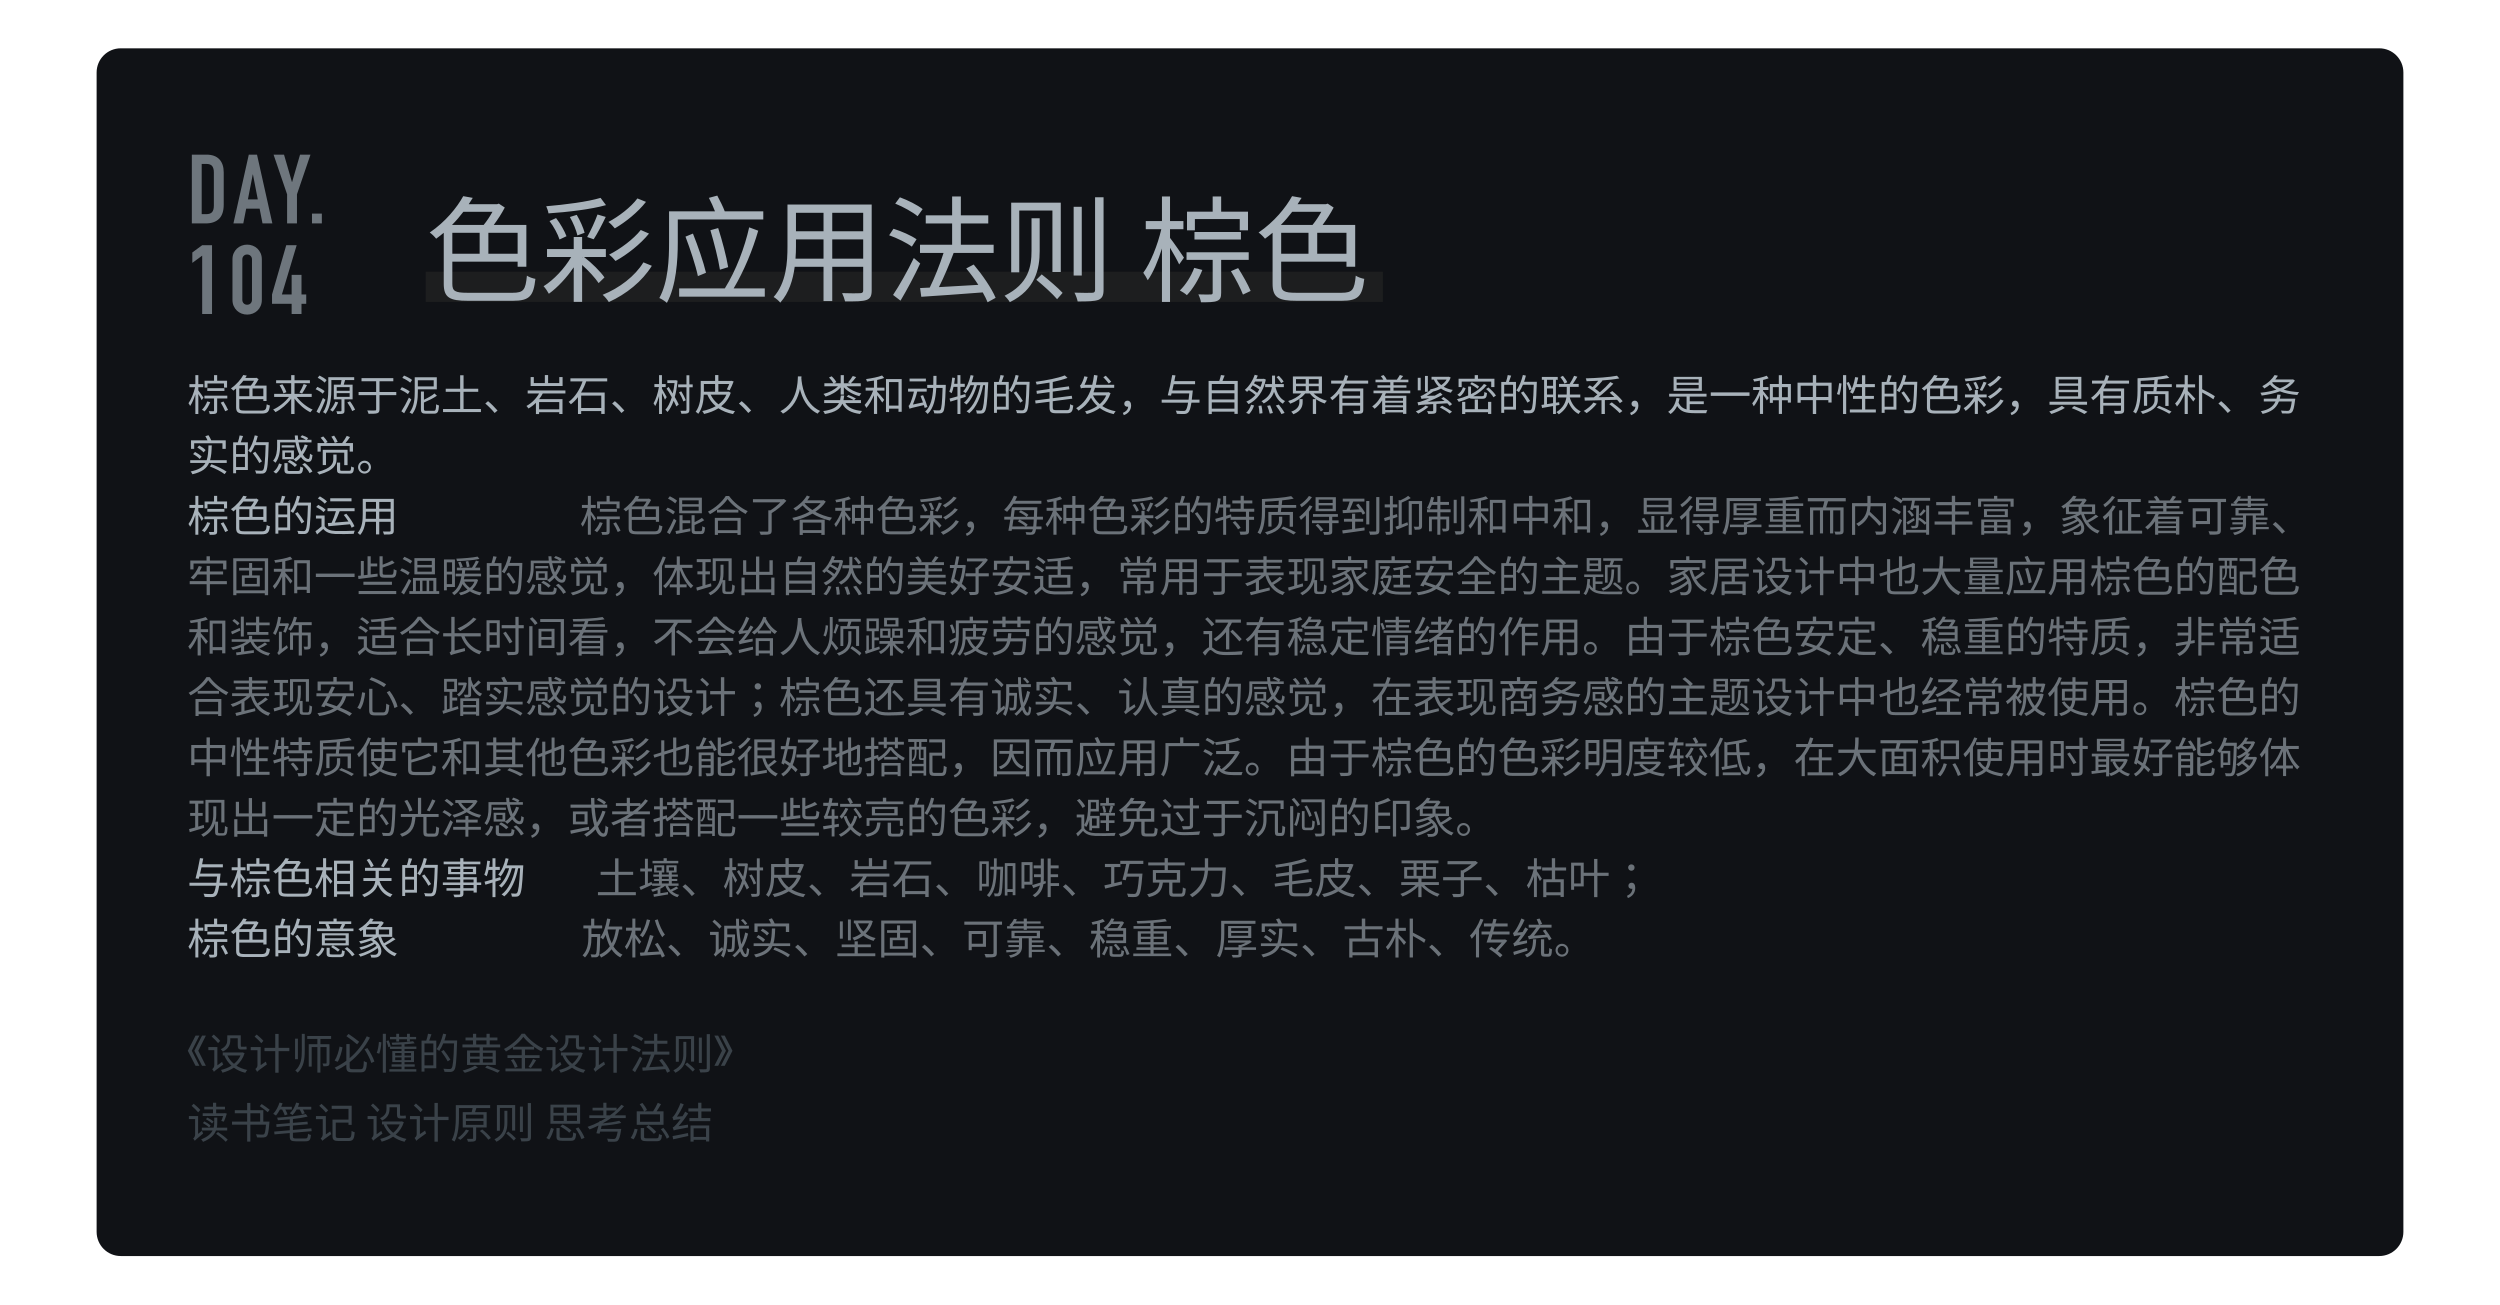
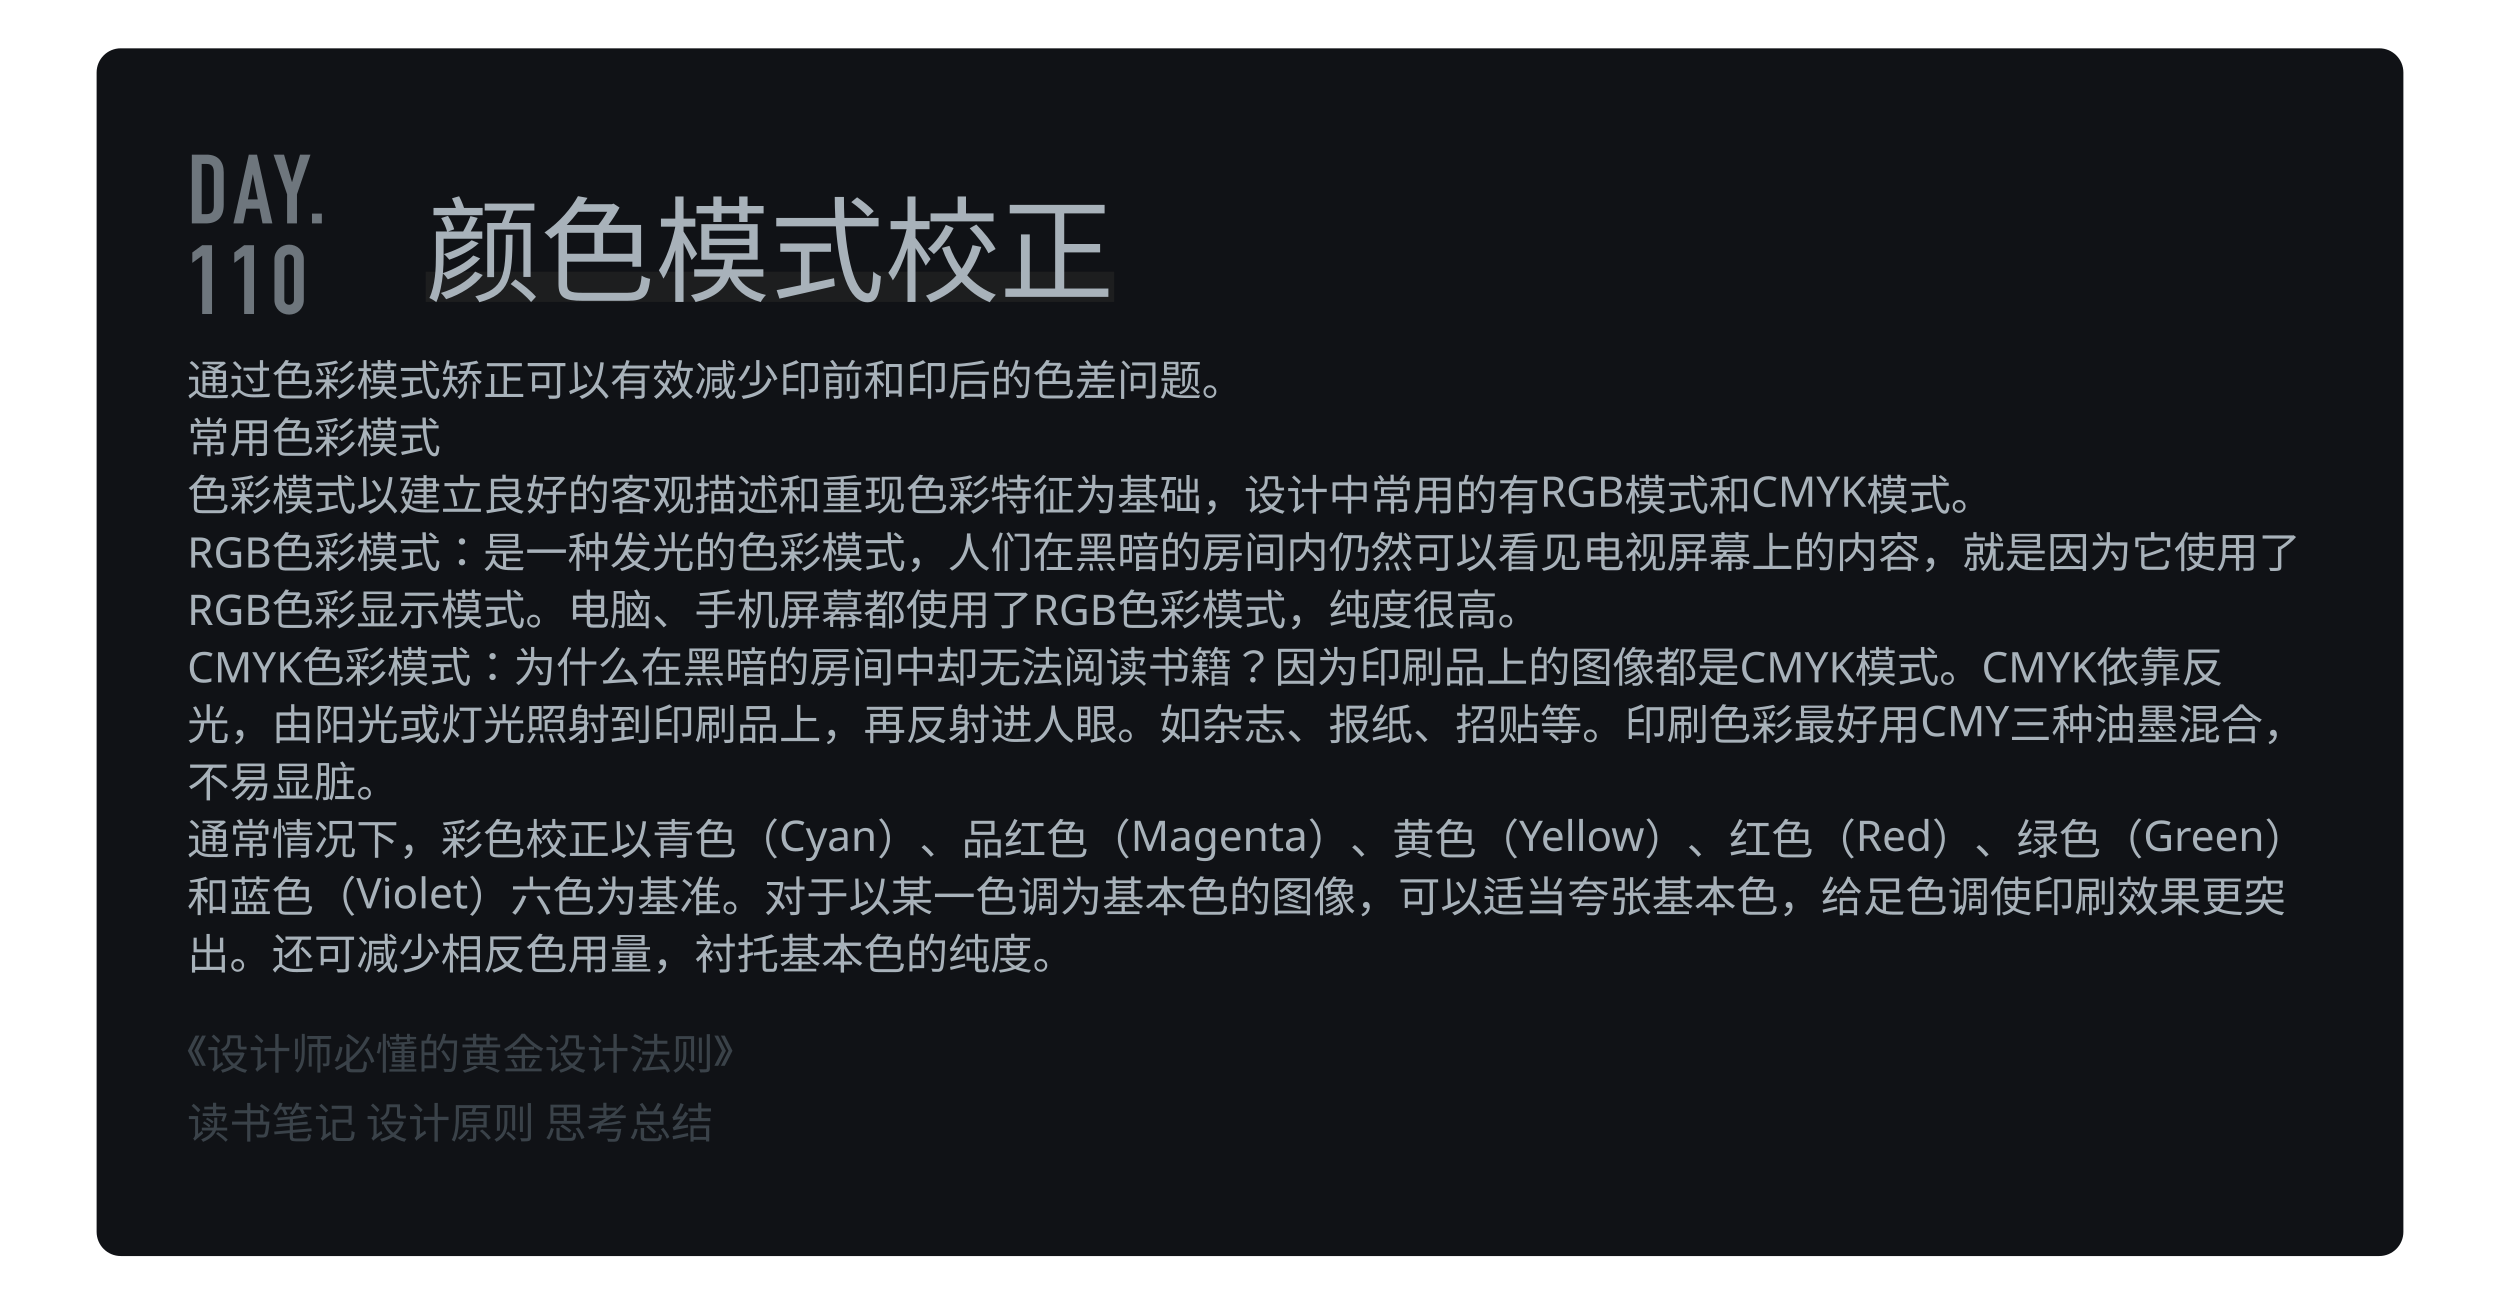
<svg xmlns="http://www.w3.org/2000/svg" width="828px" height="432px" viewBox="0 0 828 432" version="1.1">
-   <g id="104" stroke="none" stroke-width="1" fill="none" fill-rule="evenodd">
+   <g id="110" stroke="none" stroke-width="1" fill="none" fill-rule="evenodd">
    <g id="编组" transform="translate(32, 16)">
      <rect id="矩形" fill="#101216" x="0" y="0" width="764" height="400" rx="8" />
-       <path d="M31.536,58 L31.536,35.216 L36.368,35.216 C38.245,35.216 39.669,35.728 40.64,36.752 C41.611,37.776 42.096,39.227 42.096,41.104 L42.096,51.76 C42.096,53.893 41.579,55.467 40.544,56.48 C39.509,57.493 38.021,58 36.08,58 L31.536,58 Z M34.8,38.288 L34.8,54.928 L36.304,54.928 C37.221,54.928 37.872,54.699 38.256,54.24 C38.64,53.781 38.832,53.061 38.832,52.08 L38.832,41.104 C38.832,40.208 38.651,39.515 38.288,39.024 C37.925,38.533 37.264,38.288 36.304,38.288 L34.8,38.288 Z M53.376,50.032 L51.776,41.776 L51.712,41.776 L50.112,50.032 L53.376,50.032 Z M45.312,58 L50.4,35.216 L53.12,35.216 L58.208,58 L54.944,58 L53.984,53.104 L49.536,53.104 L48.576,58 L45.312,58 Z M63.088,58 L63.088,48.368 L58.608,35.216 L62.064,35.216 L64.688,44.272 L64.752,44.272 L67.376,35.216 L70.832,35.216 L66.352,48.368 L66.352,58 L63.088,58 Z M71.328,58 L71.328,54.736 L74.592,54.736 L74.592,58 L71.328,58 Z M34.96,88 L34.96,68.672 L31.696,71.072 L31.696,67.616 L34.96,65.216 L38.224,65.216 L38.224,88 L34.96,88 Z M44.992,69.92 C44.992,69.152 45.125,68.469 45.392,67.872 C45.659,67.275 46.016,66.763 46.464,66.336 C46.912,65.909 47.429,65.584 48.016,65.36 C48.603,65.136 49.216,65.024 49.856,65.024 C50.496,65.024 51.109,65.136 51.696,65.36 C52.283,65.584 52.8,65.909 53.248,66.336 C53.696,66.763 54.053,67.275 54.32,67.872 C54.587,68.469 54.72,69.152 54.72,69.92 L54.72,83.296 C54.72,84.064 54.587,84.747 54.32,85.344 C54.053,85.941 53.696,86.453 53.248,86.88 C52.8,87.307 52.283,87.632 51.696,87.856 C51.109,88.08 50.496,88.192 49.856,88.192 C49.216,88.192 48.603,88.08 48.016,87.856 C47.429,87.632 46.912,87.307 46.464,86.88 C46.016,86.453 45.659,85.941 45.392,85.344 C45.125,84.747 44.992,84.064 44.992,83.296 L44.992,69.92 Z M48.256,83.296 C48.256,83.765 48.405,84.155 48.704,84.464 C49.003,84.773 49.387,84.928 49.856,84.928 C50.325,84.928 50.709,84.773 51.008,84.464 C51.307,84.155 51.456,83.765 51.456,83.296 L51.456,69.92 C51.456,69.451 51.307,69.061 51.008,68.752 C50.709,68.443 50.325,68.288 49.856,68.288 C49.387,68.288 49.003,68.443 48.704,68.752 C48.405,69.061 48.256,69.451 48.256,69.92 L48.256,83.296 Z M64.592,88 L64.592,84.608 L58.096,84.608 L58.096,81.536 L62.8,65.216 L66.256,65.216 L61.36,81.536 L64.592,81.536 L64.592,75.04 L67.856,75.04 L67.856,81.536 L69.424,81.536 L69.424,84.608 L67.856,84.608 L67.856,88 L64.592,88 Z" id="DAY.104" fill="#6E767D" fill-rule="nonzero" />
+       <path d="M31.536,58 L31.536,35.216 L36.368,35.216 C38.245,35.216 39.669,35.728 40.64,36.752 C41.611,37.776 42.096,39.227 42.096,41.104 L42.096,51.76 C42.096,53.893 41.579,55.467 40.544,56.48 C39.509,57.493 38.021,58 36.08,58 L31.536,58 Z M34.8,38.288 L34.8,54.928 L36.304,54.928 C37.221,54.928 37.872,54.699 38.256,54.24 C38.64,53.781 38.832,53.061 38.832,52.08 L38.832,41.104 C38.832,40.208 38.651,39.515 38.288,39.024 C37.925,38.533 37.264,38.288 36.304,38.288 L34.8,38.288 Z M53.376,50.032 L51.776,41.776 L51.712,41.776 L50.112,50.032 L53.376,50.032 Z M45.312,58 L50.4,35.216 L53.12,35.216 L58.208,58 L54.944,58 L53.984,53.104 L49.536,53.104 L48.576,58 L45.312,58 Z M63.088,58 L63.088,48.368 L58.608,35.216 L62.064,35.216 L64.688,44.272 L64.752,44.272 L67.376,35.216 L70.832,35.216 L66.352,48.368 L66.352,58 L63.088,58 Z M71.328,58 L71.328,54.736 L74.592,54.736 L74.592,58 L71.328,58 Z M34.96,88 L34.96,68.672 L31.696,71.072 L31.696,67.616 L34.96,65.216 L38.224,65.216 L38.224,88 L34.96,88 Z M63.76,65.024 C64.4,65.024 65.013,65.136 65.6,65.36 C66.187,65.584 66.704,65.909 67.152,66.336 C67.6,66.763 67.957,67.275 68.224,67.872 C68.491,68.469 68.624,69.152 68.624,69.92 L68.624,83.296 C68.624,84.064 68.491,84.747 68.224,85.344 C67.957,85.941 67.6,86.453 67.152,86.88 C66.704,87.307 66.187,87.632 65.6,87.856 C65.013,88.08 64.4,88.192 63.76,88.192 C63.12,88.192 62.507,88.08 61.92,87.856 C61.333,87.632 60.816,87.307 60.368,86.88 C59.92,86.453 59.563,85.941 59.296,85.344 C59.029,84.747 58.896,84.064 58.896,83.296 L58.896,69.92 C58.896,69.152 59.029,68.469 59.296,67.872 C59.563,67.275 59.92,66.763 60.368,66.336 C60.816,65.909 61.333,65.584 61.92,65.36 C62.507,65.136 63.12,65.024 63.76,65.024 Z M52.128,65.216 L52.128,88 L48.864,88 L48.864,68.672 L45.6,71.072 L45.6,67.616 L48.864,65.216 L52.128,65.216 Z M63.76,68.288 C63.291,68.288 62.907,68.443 62.608,68.752 C62.309,69.061 62.16,69.451 62.16,69.92 L62.16,69.92 L62.16,83.296 C62.16,83.765 62.309,84.155 62.608,84.464 C62.907,84.773 63.291,84.928 63.76,84.928 C64.229,84.928 64.613,84.773 64.912,84.464 C65.211,84.155 65.36,83.765 65.36,83.296 L65.36,83.296 L65.36,69.92 C65.36,69.451 65.211,69.061 64.912,68.752 C64.613,68.443 64.229,68.288 63.76,68.288 Z" id="DAY.110" fill="#6E767D" fill-rule="nonzero" />
    </g>
-     <rect id="矩形" fill="#1D1E1F" x="141" y="90" width="317" height="10" />
-     <text id="色彩应用法则-棕色" font-family="PingFangSC-Semibold, PingFang SC" font-size="38" font-weight="500" line-spacing="38" fill="#A8B2BA">
-       <tspan x="141" y="97">色彩应用法则 棕色</tspan>
+     <rect id="矩形" fill="#1D1E1F" x="141" y="90" width="228" height="10" />
+     <text id="颜色模式校正" font-family="PingFangSC-Semibold, PingFang SC" font-size="38" font-weight="500" line-spacing="38" fill="#A8B2BA">
+       <tspan x="141" y="97">颜色模式校正</tspan>
    </text>
-     <text id="棕色来源于泥土、岩石、树皮、人类和动物的" font-family="PingFangSC-Regular, PingFang SC" font-size="14" font-weight="normal" line-spacing="20" fill="#A8B2BA">
-       <tspan x="62" y="136">棕色来源于泥土、岩石、树皮、人类和动物的毛发，与自然界有着紧密的联系，是一种中性的色彩，具有质朴、务</tspan>
-       <tspan x="62" y="156">实的感觉。</tspan>
-       <tspan x="62" y="176" font-family="PingFangSC-Medium, PingFang SC" font-weight="400">棕色的运用</tspan>
-       <tspan x="132" y="176">           </tspan>
-       <tspan x="192" y="176" fill-opacity="0.6">棕色混合了各种色彩，每种色彩的特质得到抑制和中和，显得厚重而内涵丰富，象征着可靠、</tspan>
-       <tspan x="62" y="196" fill-opacity="0.6">牢固和一些温暖的感觉，体现出自然的美好安适，常用于表现家庭安全的主题。家居设计中也大量应用棕色的配色</tspan>
-       <tspan x="62" y="216" fill-opacity="0.6">和装饰，适合长时间看，不会给人烦躁和疲劳的感觉，还有稳定情绪的作用。由于棕色安定、稳重的特质，非常适</tspan>
-       <tspan x="62" y="236" fill-opacity="0.6">合表现安心、踏实感觉的设计；棕色还具有诚实、认真的感觉，在表现商务感的主题设计中也经常被使用。棕色的</tspan>
-       <tspan x="62" y="256" fill-opacity="0.6">中性特质使它和其他色彩也能很好地搭配，因而应用广泛。由于棕色的色彩明度较低，在大面积使用时最好能够体</tspan>
-       <tspan x="62" y="276" fill-opacity="0.6">现出一定的光泽感，或者搭配一些较亮的色彩，避免过于沉闷的印象。</tspan>
-       <tspan x="62" y="296" font-family="PingFangSC-Medium, PingFang SC" font-weight="400">与棕色相关的事物</tspan>
-       <tspan x="174" y="296">     </tspan>
-       <tspan x="197.31" y="296" fill-opacity="0.6">土壤、树皮、岩石、咖啡、巧克力、毛皮、栗子、枯叶；</tspan>
-       <tspan x="547.31" y="296" />
-       <tspan x="62" y="316" font-family="PingFangSC-Medium, PingFang SC" font-weight="400">棕色的意象</tspan>
-       <tspan x="132" y="316">             </tspan>
-       <tspan x="192.606" y="316" fill-opacity="0.6"> 放松、诚实、坚固、可靠、稳重、厚实、古朴、传统。</tspan>
+     <text id="通过色彩模式矫正可以有效减少印前和印后的" font-family="PingFangSC-Regular, PingFang SC" font-size="14" font-weight="normal" line-spacing="19" fill="#A8B2BA">
+       <tspan x="62" y="131">通过色彩模式矫正可以有效减少印前和印后的色差问题。</tspan>
+       <tspan x="62" y="150">常用色彩模式</tspan>
+       <tspan x="62" y="169">色彩模式以建立良好的客观描述和重现色彩特征为基础，设计中常用的有RGB模式和CMYK模式。</tspan>
+       <tspan x="62" y="188">RGB色彩模式：是一种发光的色彩模式，人们在黑暗的房间内仍然可以看见电视屏幕上的内容，就是因为它使用了</tspan>
+       <tspan x="62" y="207">RGB色彩显示模式。电脑、手机屏幕都使用了RGB色彩模式，纯度很高。</tspan>
+       <tspan x="62" y="226">CMYK色彩模式：为什么在黑暗的房间中却无法阅读书籍？因为印刷品上的图像都是CMYK模式。CMYK依靠反</tspan>
+       <tspan x="62" y="245">光，由阳光或灯光照射到印刷品上，再反射进人眼。如杂志、报纸、招贴等。印刷色彩最好用CMY三种油墨混合，</tspan>
+       <tspan x="62" y="264">不易显脏。</tspan>
+       <tspan x="62" y="283">通常情况下，彩色校正以青色（Cyan）、品红色（Magenta）、黄色（Yellow）、红色（Red）、绿色（Green）</tspan>
+       <tspan x="62" y="302">和蓝色（Violet）六色为基准。对于以某一色调为基本色的图像，可以适当夸张基本色，给足色调使印刷效果更突</tspan>
+       <tspan x="62" y="321">出。还可减少相反色用量，衬托基本色的纯度。</tspan>
    </text>
    <text id="《设计师必懂的黄金设计法则》-读书笔记" font-family="PingFangSC-Regular, PingFang SC" font-size="14" font-weight="normal" line-spacing="24" fill="#3A4249">
      <tspan x="62" y="353">《设计师必懂的黄金设计法则》     </tspan>
      <tspan x="62" y="377">读书笔记 设计原则 思考总结</tspan>
    </text>
  </g>
</svg>
